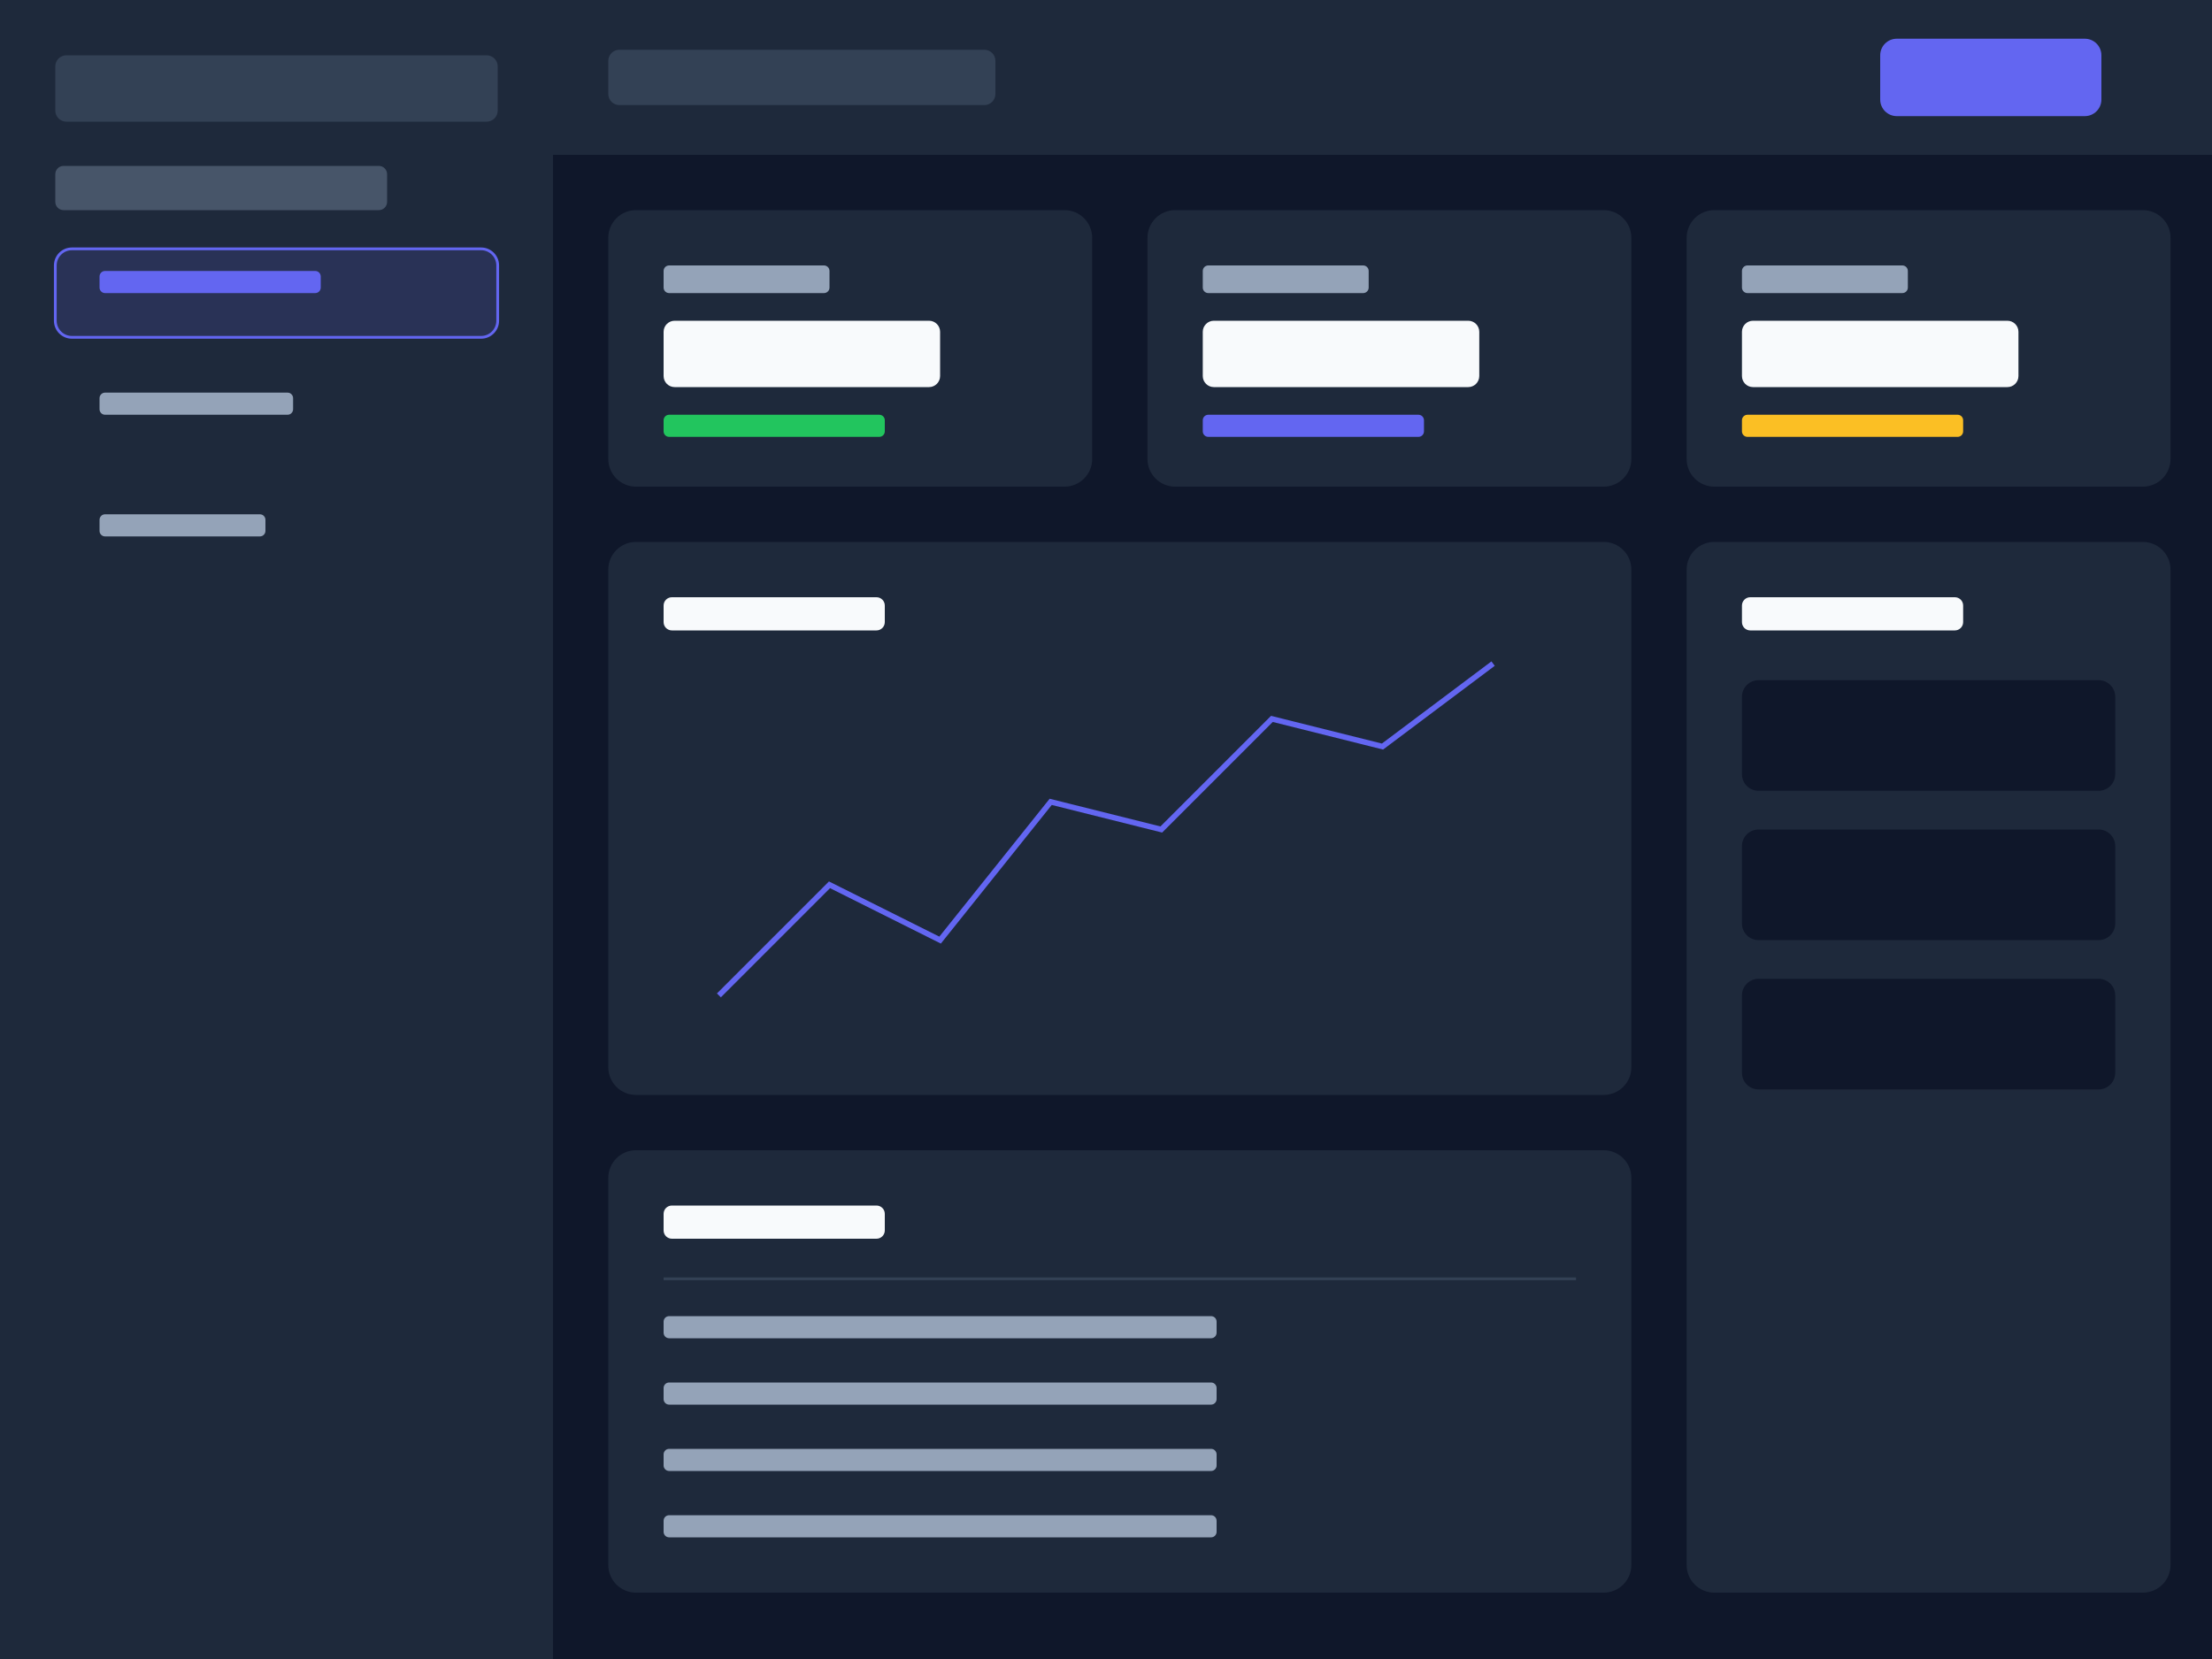
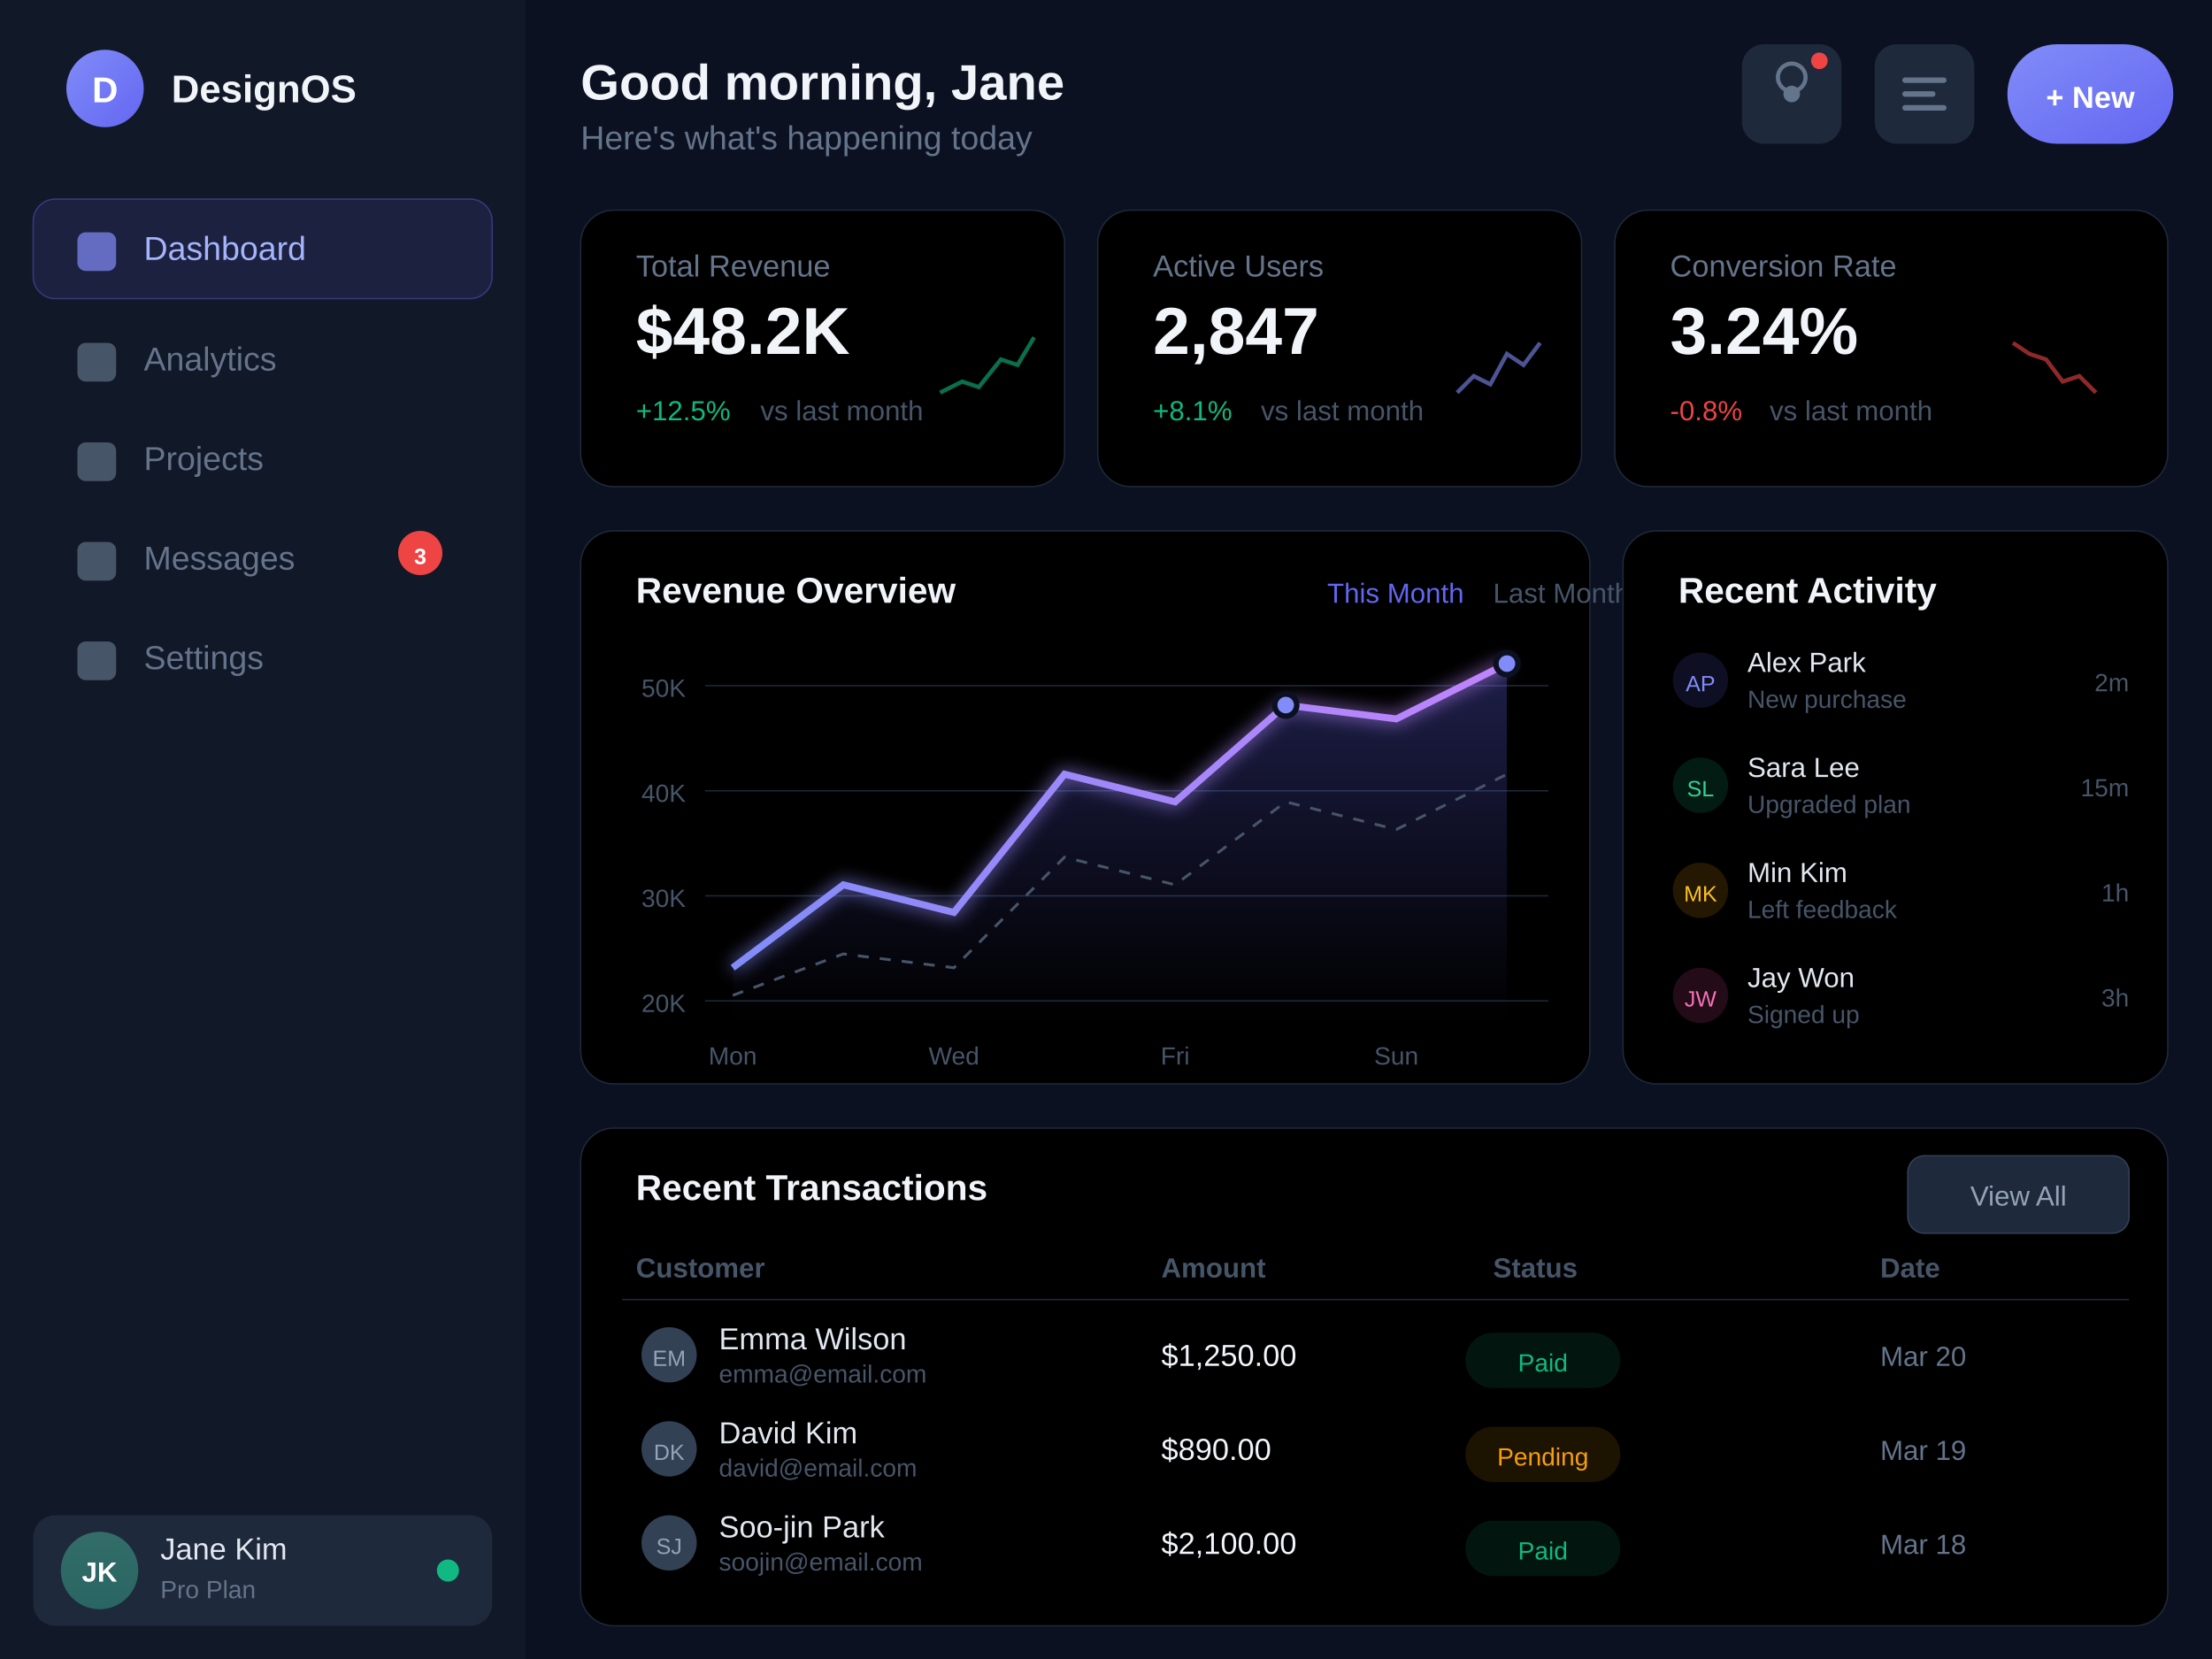
<svg xmlns="http://www.w3.org/2000/svg" width="800" height="600" viewBox="0 0 800 600">
-   <rect width="800" height="600" fill="#0F172A" />
-   <rect x="0" y="0" width="200" height="600" fill="#1E293B" />
-   <rect x="20" y="20" width="160" height="24" rx="4" fill="#334155" />
-   <rect x="20" y="60" width="120" height="16" rx="3" fill="#475569" />
-   <rect x="20" y="90" width="160" height="32" rx="6" fill="#6366F1" opacity="0.15" />
-   <rect x="20" y="90" width="160" height="32" rx="6" stroke="#6366F1" stroke-width="1" fill="none" />
-   <rect x="20" y="134" width="160" height="32" rx="6" fill="transparent" />
-   <rect x="20" y="178" width="160" height="32" rx="6" fill="transparent" />
-   <rect x="36" y="98" width="80" height="8" rx="2" fill="#6366F1" />
-   <rect x="36" y="142" width="70" height="8" rx="2" fill="#94A3B8" />
-   <rect x="36" y="186" width="60" height="8" rx="2" fill="#94A3B8" />
-   <rect x="200" y="0" width="600" height="56" fill="#1E293B" />
-   <rect x="220" y="18" width="140" height="20" rx="4" fill="#334155" />
-   <rect x="680" y="14" width="80" height="28" rx="6" fill="#6366F1" />
-   <rect x="220" y="76" width="175" height="100" rx="10" fill="#1E293B" />
-   <rect x="240" y="96" width="60" height="10" rx="2" fill="#94A3B8" />
-   <rect x="240" y="116" width="100" height="24" rx="4" fill="#F8FAFC" />
-   <rect x="240" y="150" width="80" height="8" rx="2" fill="#22C55E" />
-   <rect x="415" y="76" width="175" height="100" rx="10" fill="#1E293B" />
-   <rect x="435" y="96" width="60" height="10" rx="2" fill="#94A3B8" />
-   <rect x="435" y="116" width="100" height="24" rx="4" fill="#F8FAFC" />
-   <rect x="435" y="150" width="80" height="8" rx="2" fill="#6366F1" />
-   <rect x="610" y="76" width="175" height="100" rx="10" fill="#1E293B" />
-   <rect x="630" y="96" width="60" height="10" rx="2" fill="#94A3B8" />
-   <rect x="630" y="116" width="100" height="24" rx="4" fill="#F8FAFC" />
-   <rect x="630" y="150" width="80" height="8" rx="2" fill="#FBBF24" />
-   <rect x="220" y="196" width="370" height="200" rx="10" fill="#1E293B" />
-   <rect x="240" y="216" width="80" height="12" rx="3" fill="#F8FAFC" />
-   <polyline points="260,360 300,320 340,340 380,290 420,300 460,260 500,270 540,240" stroke="#6366F1" stroke-width="2" fill="none" />
-   <rect x="220" y="416" width="370" height="160" rx="10" fill="#1E293B" />
-   <rect x="240" y="436" width="80" height="12" rx="3" fill="#F8FAFC" />
-   <rect x="240" y="462" width="330" height="1" fill="#334155" />
-   <rect x="240" y="476" width="200" height="8" rx="2" fill="#94A3B8" />
-   <rect x="240" y="500" width="200" height="8" rx="2" fill="#94A3B8" />
-   <rect x="240" y="524" width="200" height="8" rx="2" fill="#94A3B8" />
-   <rect x="240" y="548" width="200" height="8" rx="2" fill="#94A3B8" />
-   <rect x="610" y="196" width="175" height="380" rx="10" fill="#1E293B" />
-   <rect x="630" y="216" width="80" height="12" rx="3" fill="#F8FAFC" />
-   <rect x="630" y="246" width="135" height="40" rx="6" fill="#0F172A" />
-   <rect x="630" y="300" width="135" height="40" rx="6" fill="#0F172A" />
-   <rect x="630" y="354" width="135" height="40" rx="6" fill="#0F172A" />
+   <defs>
+     <linearGradient id="cardGrad" x1="0" y1="0" x2="0" y2="1">
+       <stop offset="0%" stop-color="#1E293B" />
+       <stop offset="100%" stop-color="#162032" />
+     </linearGradient>
+     <linearGradient id="accentGrad" x1="0" y1="0" x2="1" y2="1">
+       <stop offset="0%" stop-color="#818CF8" />
+       <stop offset="100%" stop-color="#6366F1" />
+     </linearGradient>
+     <linearGradient id="greenGrad" x1="0" y1="0" x2="0" y2="1">
+       <stop offset="0%" stop-color="#34D399" />
+       <stop offset="100%" stop-color="#10B981" />
+     </linearGradient>
+     <linearGradient id="chartLine" x1="0" y1="0" x2="1" y2="0">
+       <stop offset="0%" stop-color="#818CF8" />
+       <stop offset="100%" stop-color="#C084FC" />
+     </linearGradient>
+     <linearGradient id="chartArea" x1="0" y1="0" x2="0" y2="1">
+       <stop offset="0%" stop-color="#6366F1" stop-opacity="0.3" />
+       <stop offset="100%" stop-color="#6366F1" stop-opacity="0" />
+     </linearGradient>
+     <filter id="glow">
+       <feGaussianBlur stdDeviation="3" result="blur" />
+       <feMerge>
+         <feMergeNode in="blur" />
+         <feMergeNode in="SourceGraphic" />
+       </feMerge>
+     </filter>
+     <clipPath id="chartClip">
+       <rect x="220" y="240" width="355" height="155" />
+     </clipPath>
+   </defs>
+   <rect width="800" height="600" fill="#0B1120" />
+   <rect x="0" y="0" width="190" height="600" fill="#111827" />
+   <rect x="0" y="0" width="190" height="600" fill="#111827" opacity="0.8" />
+   <circle cx="38" cy="32" r="14" fill="url(#accentGrad)" />
+   <text x="38" y="37" font-family="Arial" font-size="13" font-weight="bold" fill="white" text-anchor="middle">D</text>
+   <text x="62" y="37" font-family="Arial" font-size="14" font-weight="600" fill="#F1F5F9">DesignOS</text>
+   <rect x="12" y="72" width="166" height="36" rx="8" fill="#6366F1" opacity="0.12" />
+   <rect x="12" y="72" width="166" height="36" rx="8" stroke="#6366F1" stroke-width="0.5" fill="none" opacity="0.4" />
+   <rect x="28" y="84" width="14" height="14" rx="3" fill="#818CF8" opacity="0.7" />
+   <text x="52" y="94" font-family="Arial" font-size="12" fill="#A5B4FC" font-weight="500">Dashboard</text>
+   <rect x="28" y="124" width="14" height="14" rx="3" fill="#475569" />
+   <text x="52" y="134" font-family="Arial" font-size="12" fill="#64748B">Analytics</text>
+   <rect x="28" y="160" width="14" height="14" rx="3" fill="#475569" />
+   <text x="52" y="170" font-family="Arial" font-size="12" fill="#64748B">Projects</text>
+   <rect x="28" y="196" width="14" height="14" rx="3" fill="#475569" />
+   <text x="52" y="206" font-family="Arial" font-size="12" fill="#64748B">Messages</text>
+   <circle cx="152" cy="200" r="8" fill="#EF4444" />
+   <text x="152" y="204" font-family="Arial" font-size="8" fill="white" text-anchor="middle" font-weight="bold">3</text>
+   <rect x="28" y="232" width="14" height="14" rx="3" fill="#475569" />
+   <text x="52" y="242" font-family="Arial" font-size="12" fill="#64748B">Settings</text>
+   <rect x="12" y="548" width="166" height="40" rx="8" fill="#1E293B" />
+   <circle cx="36" cy="568" r="14" fill="#334155" />
+   <circle cx="36" cy="568" r="14" fill="url(#greenGrad)" opacity="0.3" />
+   <text x="36" y="572" font-family="Arial" font-size="10" fill="white" text-anchor="middle" font-weight="bold">JK</text>
+   <text x="58" y="564" font-family="Arial" font-size="11" fill="#E2E8F0" font-weight="500">Jane Kim</text>
+   <text x="58" y="578" font-family="Arial" font-size="9" fill="#64748B">Pro Plan</text>
+   <circle cx="162" cy="568" r="4" fill="#10B981" />
+   <text x="210" y="36" font-family="Arial" font-size="18" font-weight="700" fill="#F1F5F9">Good morning, Jane</text>
+   <text x="210" y="54" font-family="Arial" font-size="12" fill="#64748B">Here's what's happening today</text>
+   <rect x="630" y="16" width="36" height="36" rx="8" fill="#1E293B" />
+   <circle cx="648" cy="34" r="3" fill="#64748B" />
+   <circle cx="648" cy="28" r="5" stroke="#64748B" stroke-width="1.5" fill="none" />
+   <circle cx="658" cy="22" r="3" fill="#EF4444" />
+   <rect x="678" y="16" width="36" height="36" rx="8" fill="#1E293B" />
+   <rect x="688" y="28" width="16" height="2" rx="1" fill="#64748B" />
+   <rect x="688" y="33" width="12" height="2" rx="1" fill="#64748B" />
+   <rect x="688" y="38" width="16" height="2" rx="1" fill="#64748B" />
+   <rect x="726" y="16" width="60" height="36" rx="18" fill="url(#accentGrad)" />
+   <text x="756" y="39" font-family="Arial" font-size="11" fill="white" text-anchor="middle" font-weight="600">+ New</text>
+   <rect x="210" y="76" width="175" height="100" rx="12" fill="url(#cardGrad)" />
+   <rect x="210" y="76" width="175" height="100" rx="12" stroke="#1E293B" stroke-width="0.5" />
+   <text x="230" y="100" font-family="Arial" font-size="11" fill="#64748B">Total Revenue</text>
+   <text x="230" y="128" font-family="Arial" font-size="24" font-weight="700" fill="#F1F5F9">$48.2K</text>
+   <text x="230" y="152" font-family="Arial" font-size="10" fill="#10B981">+12.5%</text>
+   <text x="275" y="152" font-family="Arial" font-size="10" fill="#475569">vs last month</text>
+   <polyline points="340,142 348,138 354,140 362,130 368,132 374,122" stroke="#10B981" stroke-width="1.5" fill="none" opacity="0.6" />
+   <rect x="397" y="76" width="175" height="100" rx="12" fill="url(#cardGrad)" />
+   <rect x="397" y="76" width="175" height="100" rx="12" stroke="#1E293B" stroke-width="0.5" />
+   <text x="417" y="100" font-family="Arial" font-size="11" fill="#64748B">Active Users</text>
+   <text x="417" y="128" font-family="Arial" font-size="24" font-weight="700" fill="#F1F5F9">2,847</text>
+   <text x="417" y="152" font-family="Arial" font-size="10" fill="#10B981">+8.1%</text>
+   <text x="456" y="152" font-family="Arial" font-size="10" fill="#475569">vs last month</text>
+   <polyline points="527,142 533,136 539,139 545,128 551,132 557,124" stroke="#818CF8" stroke-width="1.5" fill="none" opacity="0.6" />
+   <rect x="584" y="76" width="200" height="100" rx="12" fill="url(#cardGrad)" />
+   <rect x="584" y="76" width="200" height="100" rx="12" stroke="#1E293B" stroke-width="0.5" />
+   <text x="604" y="100" font-family="Arial" font-size="11" fill="#64748B">Conversion Rate</text>
+   <text x="604" y="128" font-family="Arial" font-size="24" font-weight="700" fill="#F1F5F9">3.24%</text>
+   <text x="604" y="152" font-family="Arial" font-size="10" fill="#EF4444">-0.8%</text>
+   <text x="640" y="152" font-family="Arial" font-size="10" fill="#475569">vs last month</text>
+   <polyline points="728,124 734,128 740,130 746,138 752,136 758,142" stroke="#EF4444" stroke-width="1.5" fill="none" opacity="0.6" />
+   <rect x="210" y="192" width="365" height="200" rx="12" fill="url(#cardGrad)" />
+   <rect x="210" y="192" width="365" height="200" rx="12" stroke="#1E293B" stroke-width="0.5" />
+   <text x="230" y="218" font-family="Arial" font-size="13" font-weight="600" fill="#F1F5F9">Revenue Overview</text>
+   <text x="480" y="218" font-family="Arial" font-size="10" fill="#6366F1" font-weight="500">This Month</text>
+   <text x="540" y="218" font-family="Arial" font-size="10" fill="#475569">Last Month</text>
+   <text x="232" y="252" font-family="Arial" font-size="9" fill="#475569">50K</text>
+   <text x="232" y="290" font-family="Arial" font-size="9" fill="#475569">40K</text>
+   <text x="232" y="328" font-family="Arial" font-size="9" fill="#475569">30K</text>
+   <text x="232" y="366" font-family="Arial" font-size="9" fill="#475569">20K</text>
+   <line x1="255" y1="248" x2="560" y2="248" stroke="#1E293B" stroke-width="0.5" />
+   <line x1="255" y1="286" x2="560" y2="286" stroke="#1E293B" stroke-width="0.5" />
+   <line x1="255" y1="324" x2="560" y2="324" stroke="#1E293B" stroke-width="0.5" />
+   <line x1="255" y1="362" x2="560" y2="362" stroke="#1E293B" stroke-width="0.5" />
+   <path d="M265,350 L305,320 L345,330 L385,280 L425,290 L465,255 L505,260 L545,240 L545,370 L265,370 Z" fill="url(#chartArea)" clip-path="url(#chartClip)" />
+   <polyline points="265,350 305,320 345,330 385,280 425,290 465,255 505,260 545,240" stroke="url(#chartLine)" stroke-width="2.5" fill="none" filter="url(#glow)" />
+   <polyline points="265,360 305,345 345,350 385,310 425,320 465,290 505,300 545,280" stroke="#475569" stroke-width="1" fill="none" stroke-dasharray="4,4" />
+   <circle cx="465" cy="255" r="4" fill="#818CF8" stroke="#0B1120" stroke-width="2" />
+   <circle cx="545" cy="240" r="4" fill="#818CF8" stroke="#0B1120" stroke-width="2" />
+   <text x="265" y="385" font-family="Arial" font-size="9" fill="#475569" text-anchor="middle">Mon</text>
+   <text x="345" y="385" font-family="Arial" font-size="9" fill="#475569" text-anchor="middle">Wed</text>
+   <text x="425" y="385" font-family="Arial" font-size="9" fill="#475569" text-anchor="middle">Fri</text>
+   <text x="505" y="385" font-family="Arial" font-size="9" fill="#475569" text-anchor="middle">Sun</text>
+   <rect x="587" y="192" width="197" height="200" rx="12" fill="url(#cardGrad)" />
+   <rect x="587" y="192" width="197" height="200" rx="12" stroke="#1E293B" stroke-width="0.5" />
+   <text x="607" y="218" font-family="Arial" font-size="13" font-weight="600" fill="#F1F5F9">Recent Activity</text>
+   <circle cx="615" cy="246" r="10" fill="#6366F1" opacity="0.15" />
+   <text x="615" y="250" font-family="Arial" font-size="8" fill="#818CF8" text-anchor="middle">AP</text>
+   <text x="632" y="243" font-family="Arial" font-size="10" fill="#E2E8F0" font-weight="500">Alex Park</text>
+   <text x="632" y="256" font-family="Arial" font-size="9" fill="#475569">New purchase</text>
+   <text x="770" y="250" font-family="Arial" font-size="9" fill="#475569" text-anchor="end">2m</text>
+   <circle cx="615" cy="284" r="10" fill="#10B981" opacity="0.15" />
+   <text x="615" y="288" font-family="Arial" font-size="8" fill="#34D399" text-anchor="middle">SL</text>
+   <text x="632" y="281" font-family="Arial" font-size="10" fill="#E2E8F0" font-weight="500">Sara Lee</text>
+   <text x="632" y="294" font-family="Arial" font-size="9" fill="#475569">Upgraded plan</text>
+   <text x="770" y="288" font-family="Arial" font-size="9" fill="#475569" text-anchor="end">15m</text>
+   <circle cx="615" cy="322" r="10" fill="#F59E0B" opacity="0.15" />
+   <text x="615" y="326" font-family="Arial" font-size="8" fill="#FBBF24" text-anchor="middle">MK</text>
+   <text x="632" y="319" font-family="Arial" font-size="10" fill="#E2E8F0" font-weight="500">Min Kim</text>
+   <text x="632" y="332" font-family="Arial" font-size="9" fill="#475569">Left feedback</text>
+   <text x="770" y="326" font-family="Arial" font-size="9" fill="#475569" text-anchor="end">1h</text>
+   <circle cx="615" cy="360" r="10" fill="#EC4899" opacity="0.15" />
+   <text x="615" y="364" font-family="Arial" font-size="8" fill="#F472B6" text-anchor="middle">JW</text>
+   <text x="632" y="357" font-family="Arial" font-size="10" fill="#E2E8F0" font-weight="500">Jay Won</text>
+   <text x="632" y="370" font-family="Arial" font-size="9" fill="#475569">Signed up</text>
+   <text x="770" y="364" font-family="Arial" font-size="9" fill="#475569" text-anchor="end">3h</text>
+   <rect x="210" y="408" width="574" height="180" rx="12" fill="url(#cardGrad)" />
+   <rect x="210" y="408" width="574" height="180" rx="12" stroke="#1E293B" stroke-width="0.5" />
+   <text x="230" y="434" font-family="Arial" font-size="13" font-weight="600" fill="#F1F5F9">Recent Transactions</text>
+   <rect x="690" y="418" width="80" height="28" rx="6" fill="#1E293B" stroke="#334155" stroke-width="0.5" />
+   <text x="730" y="436" font-family="Arial" font-size="10" fill="#94A3B8" text-anchor="middle">View All</text>
+   <text x="230" y="462" font-family="Arial" font-size="10" fill="#475569" font-weight="600">Customer</text>
+   <text x="420" y="462" font-family="Arial" font-size="10" fill="#475569" font-weight="600">Amount</text>
+   <text x="540" y="462" font-family="Arial" font-size="10" fill="#475569" font-weight="600">Status</text>
+   <text x="680" y="462" font-family="Arial" font-size="10" fill="#475569" font-weight="600">Date</text>
+   <line x1="225" y1="470" x2="770" y2="470" stroke="#1E293B" stroke-width="0.5" />
+   <circle cx="242" cy="490" r="10" fill="#334155" />
+   <text x="242" y="494" font-family="Arial" font-size="8" fill="#94A3B8" text-anchor="middle">EM</text>
+   <text x="260" y="488" font-family="Arial" font-size="11" fill="#E2E8F0">Emma Wilson</text>
+   <text x="260" y="500" font-family="Arial" font-size="9" fill="#475569">emma@email.com</text>
+   <text x="420" y="494" font-family="Arial" font-size="11" fill="#F1F5F9" font-weight="500">$1,250.00</text>
+   <rect x="530" y="482" width="56" height="20" rx="10" fill="#10B981" opacity="0.12" />
+   <text x="558" y="496" font-family="Arial" font-size="9" fill="#10B981" text-anchor="middle" font-weight="500">Paid</text>
+   <text x="680" y="494" font-family="Arial" font-size="10" fill="#64748B">Mar 20</text>
+   <circle cx="242" cy="524" r="10" fill="#334155" />
+   <text x="242" y="528" font-family="Arial" font-size="8" fill="#94A3B8" text-anchor="middle">DK</text>
+   <text x="260" y="522" font-family="Arial" font-size="11" fill="#E2E8F0">David Kim</text>
+   <text x="260" y="534" font-family="Arial" font-size="9" fill="#475569">david@email.com</text>
+   <text x="420" y="528" font-family="Arial" font-size="11" fill="#F1F5F9" font-weight="500">$890.00</text>
+   <rect x="530" y="516" width="56" height="20" rx="10" fill="#F59E0B" opacity="0.12" />
+   <text x="558" y="530" font-family="Arial" font-size="9" fill="#F59E0B" text-anchor="middle" font-weight="500">Pending</text>
+   <text x="680" y="528" font-family="Arial" font-size="10" fill="#64748B">Mar 19</text>
+   <circle cx="242" cy="558" r="10" fill="#334155" />
+   <text x="242" y="562" font-family="Arial" font-size="8" fill="#94A3B8" text-anchor="middle">SJ</text>
+   <text x="260" y="556" font-family="Arial" font-size="11" fill="#E2E8F0">Soo-jin Park</text>
+   <text x="260" y="568" font-family="Arial" font-size="9" fill="#475569">soojin@email.com</text>
+   <text x="420" y="562" font-family="Arial" font-size="11" fill="#F1F5F9" font-weight="500">$2,100.00</text>
+   <rect x="530" y="550" width="56" height="20" rx="10" fill="#10B981" opacity="0.12" />
+   <text x="558" y="564" font-family="Arial" font-size="9" fill="#10B981" text-anchor="middle" font-weight="500">Paid</text>
+   <text x="680" y="562" font-family="Arial" font-size="10" fill="#64748B">Mar 18</text>
</svg>
